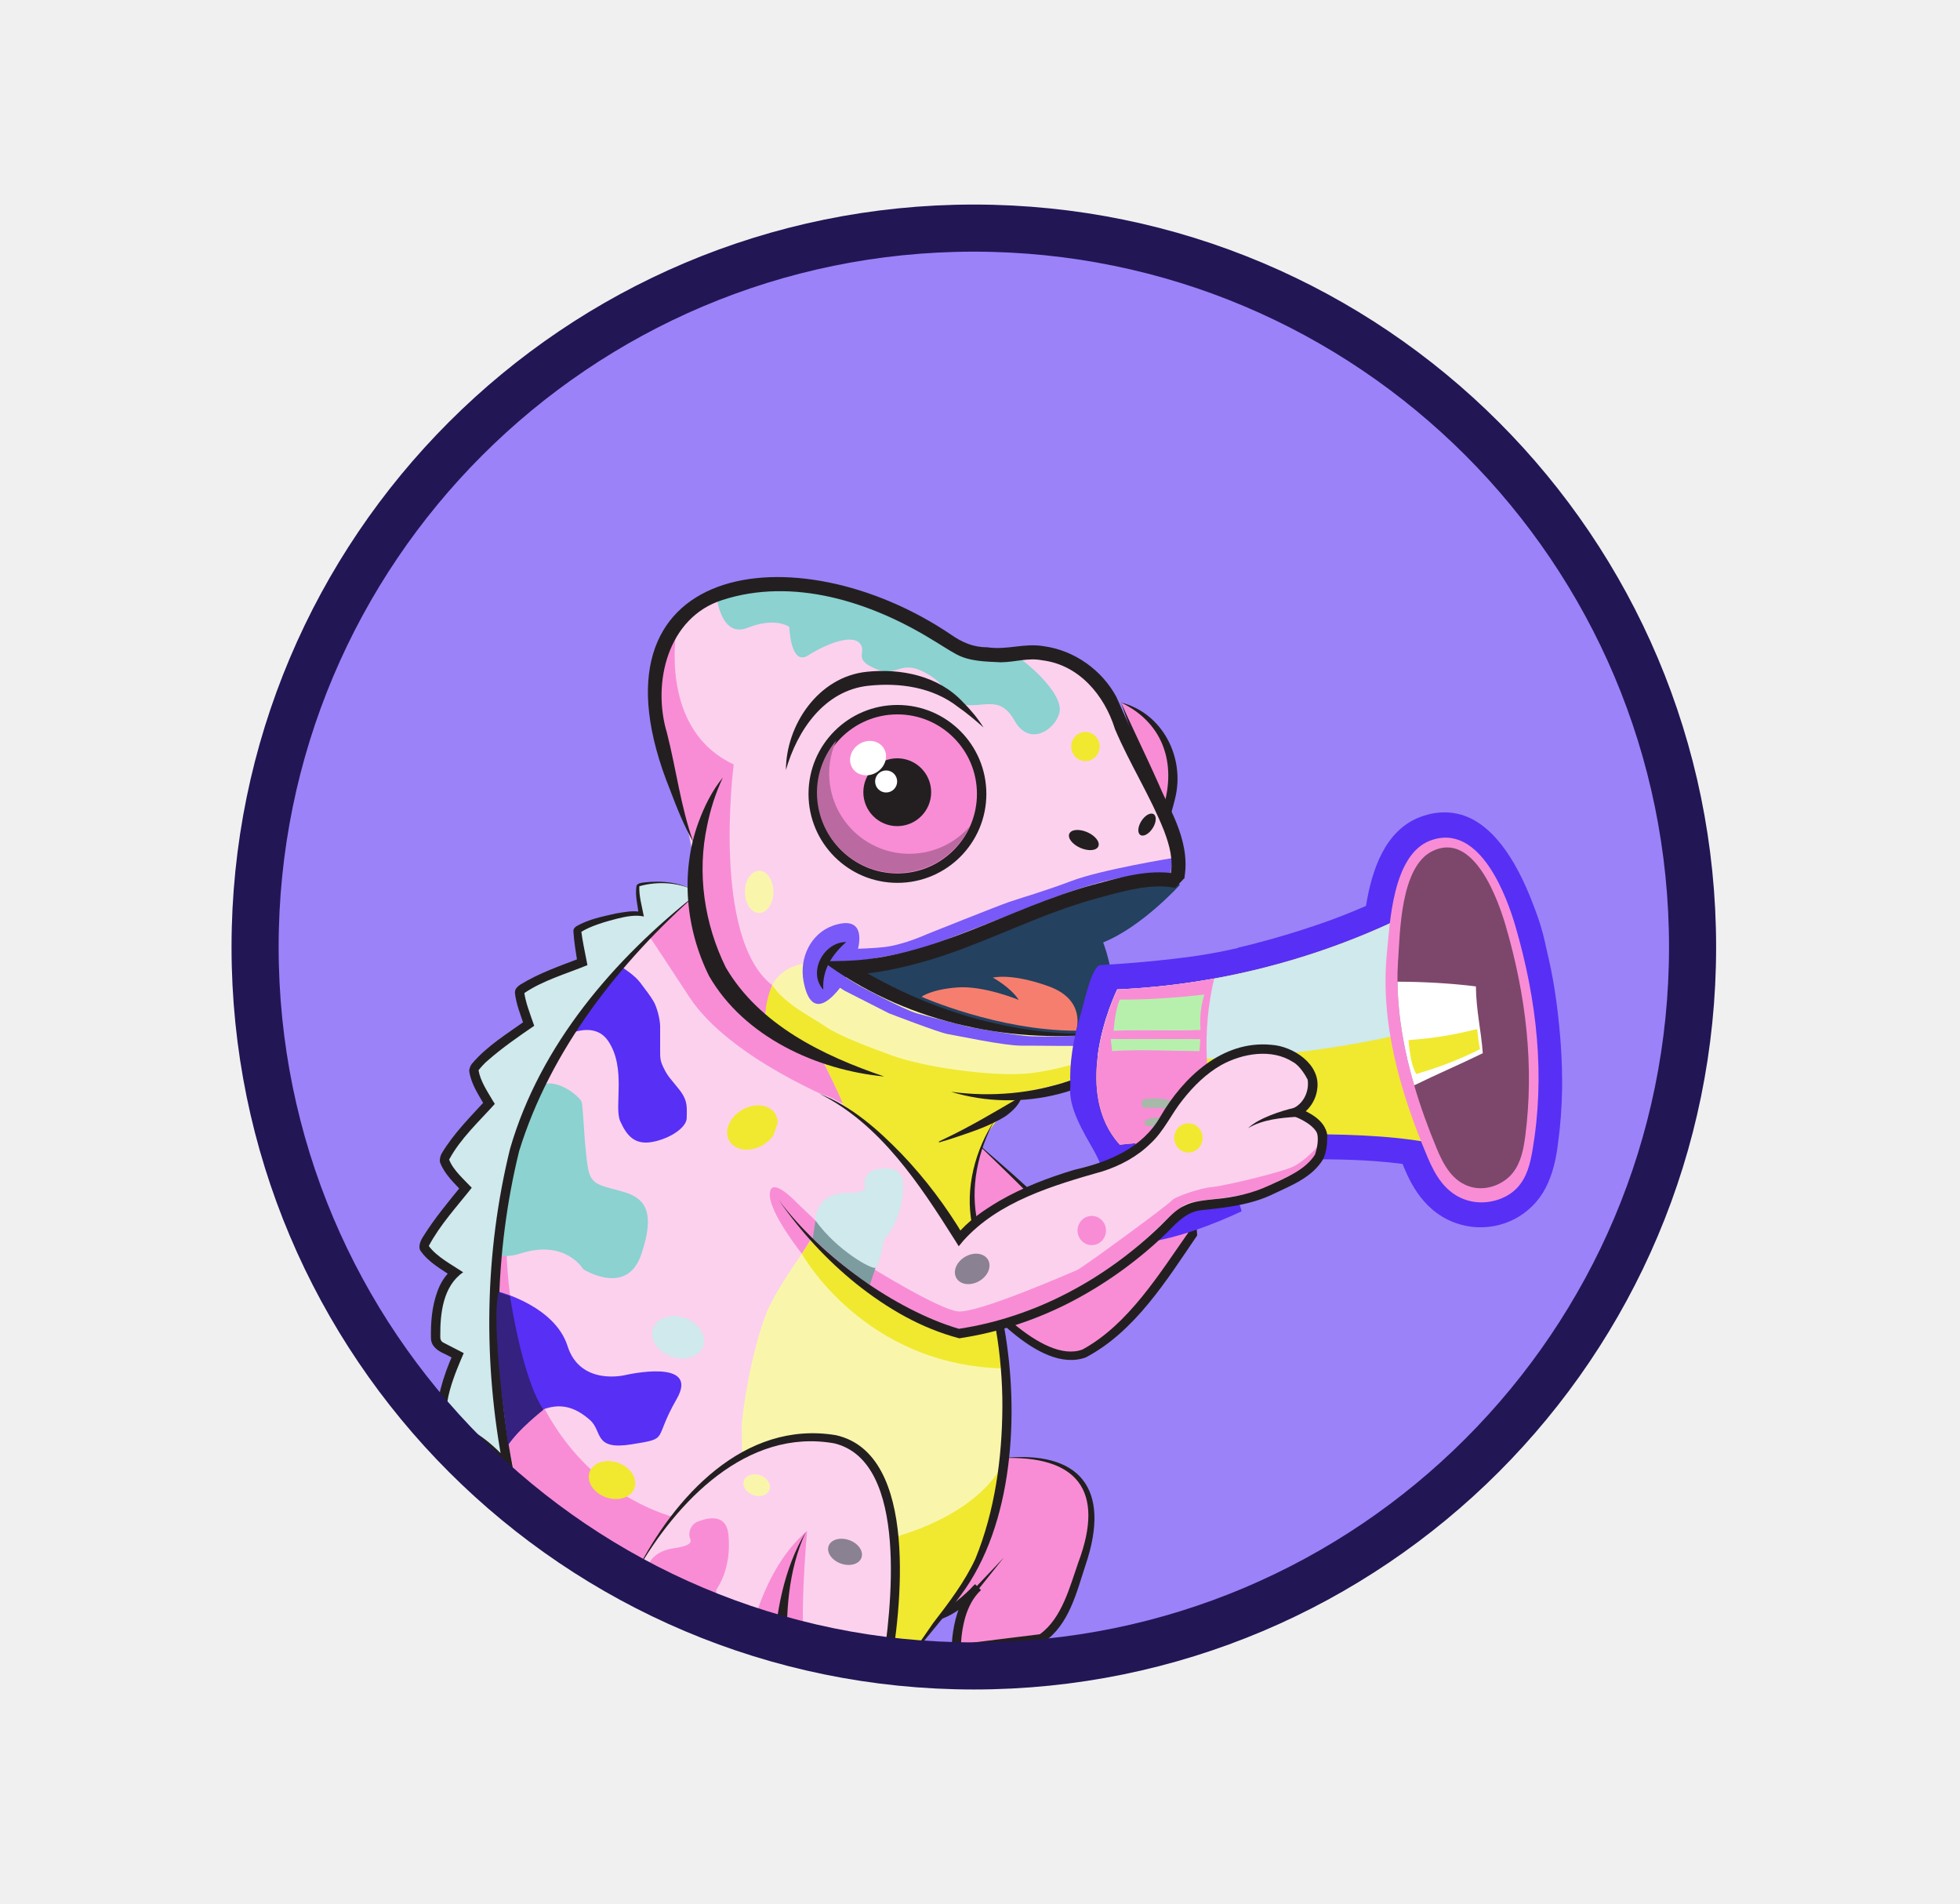
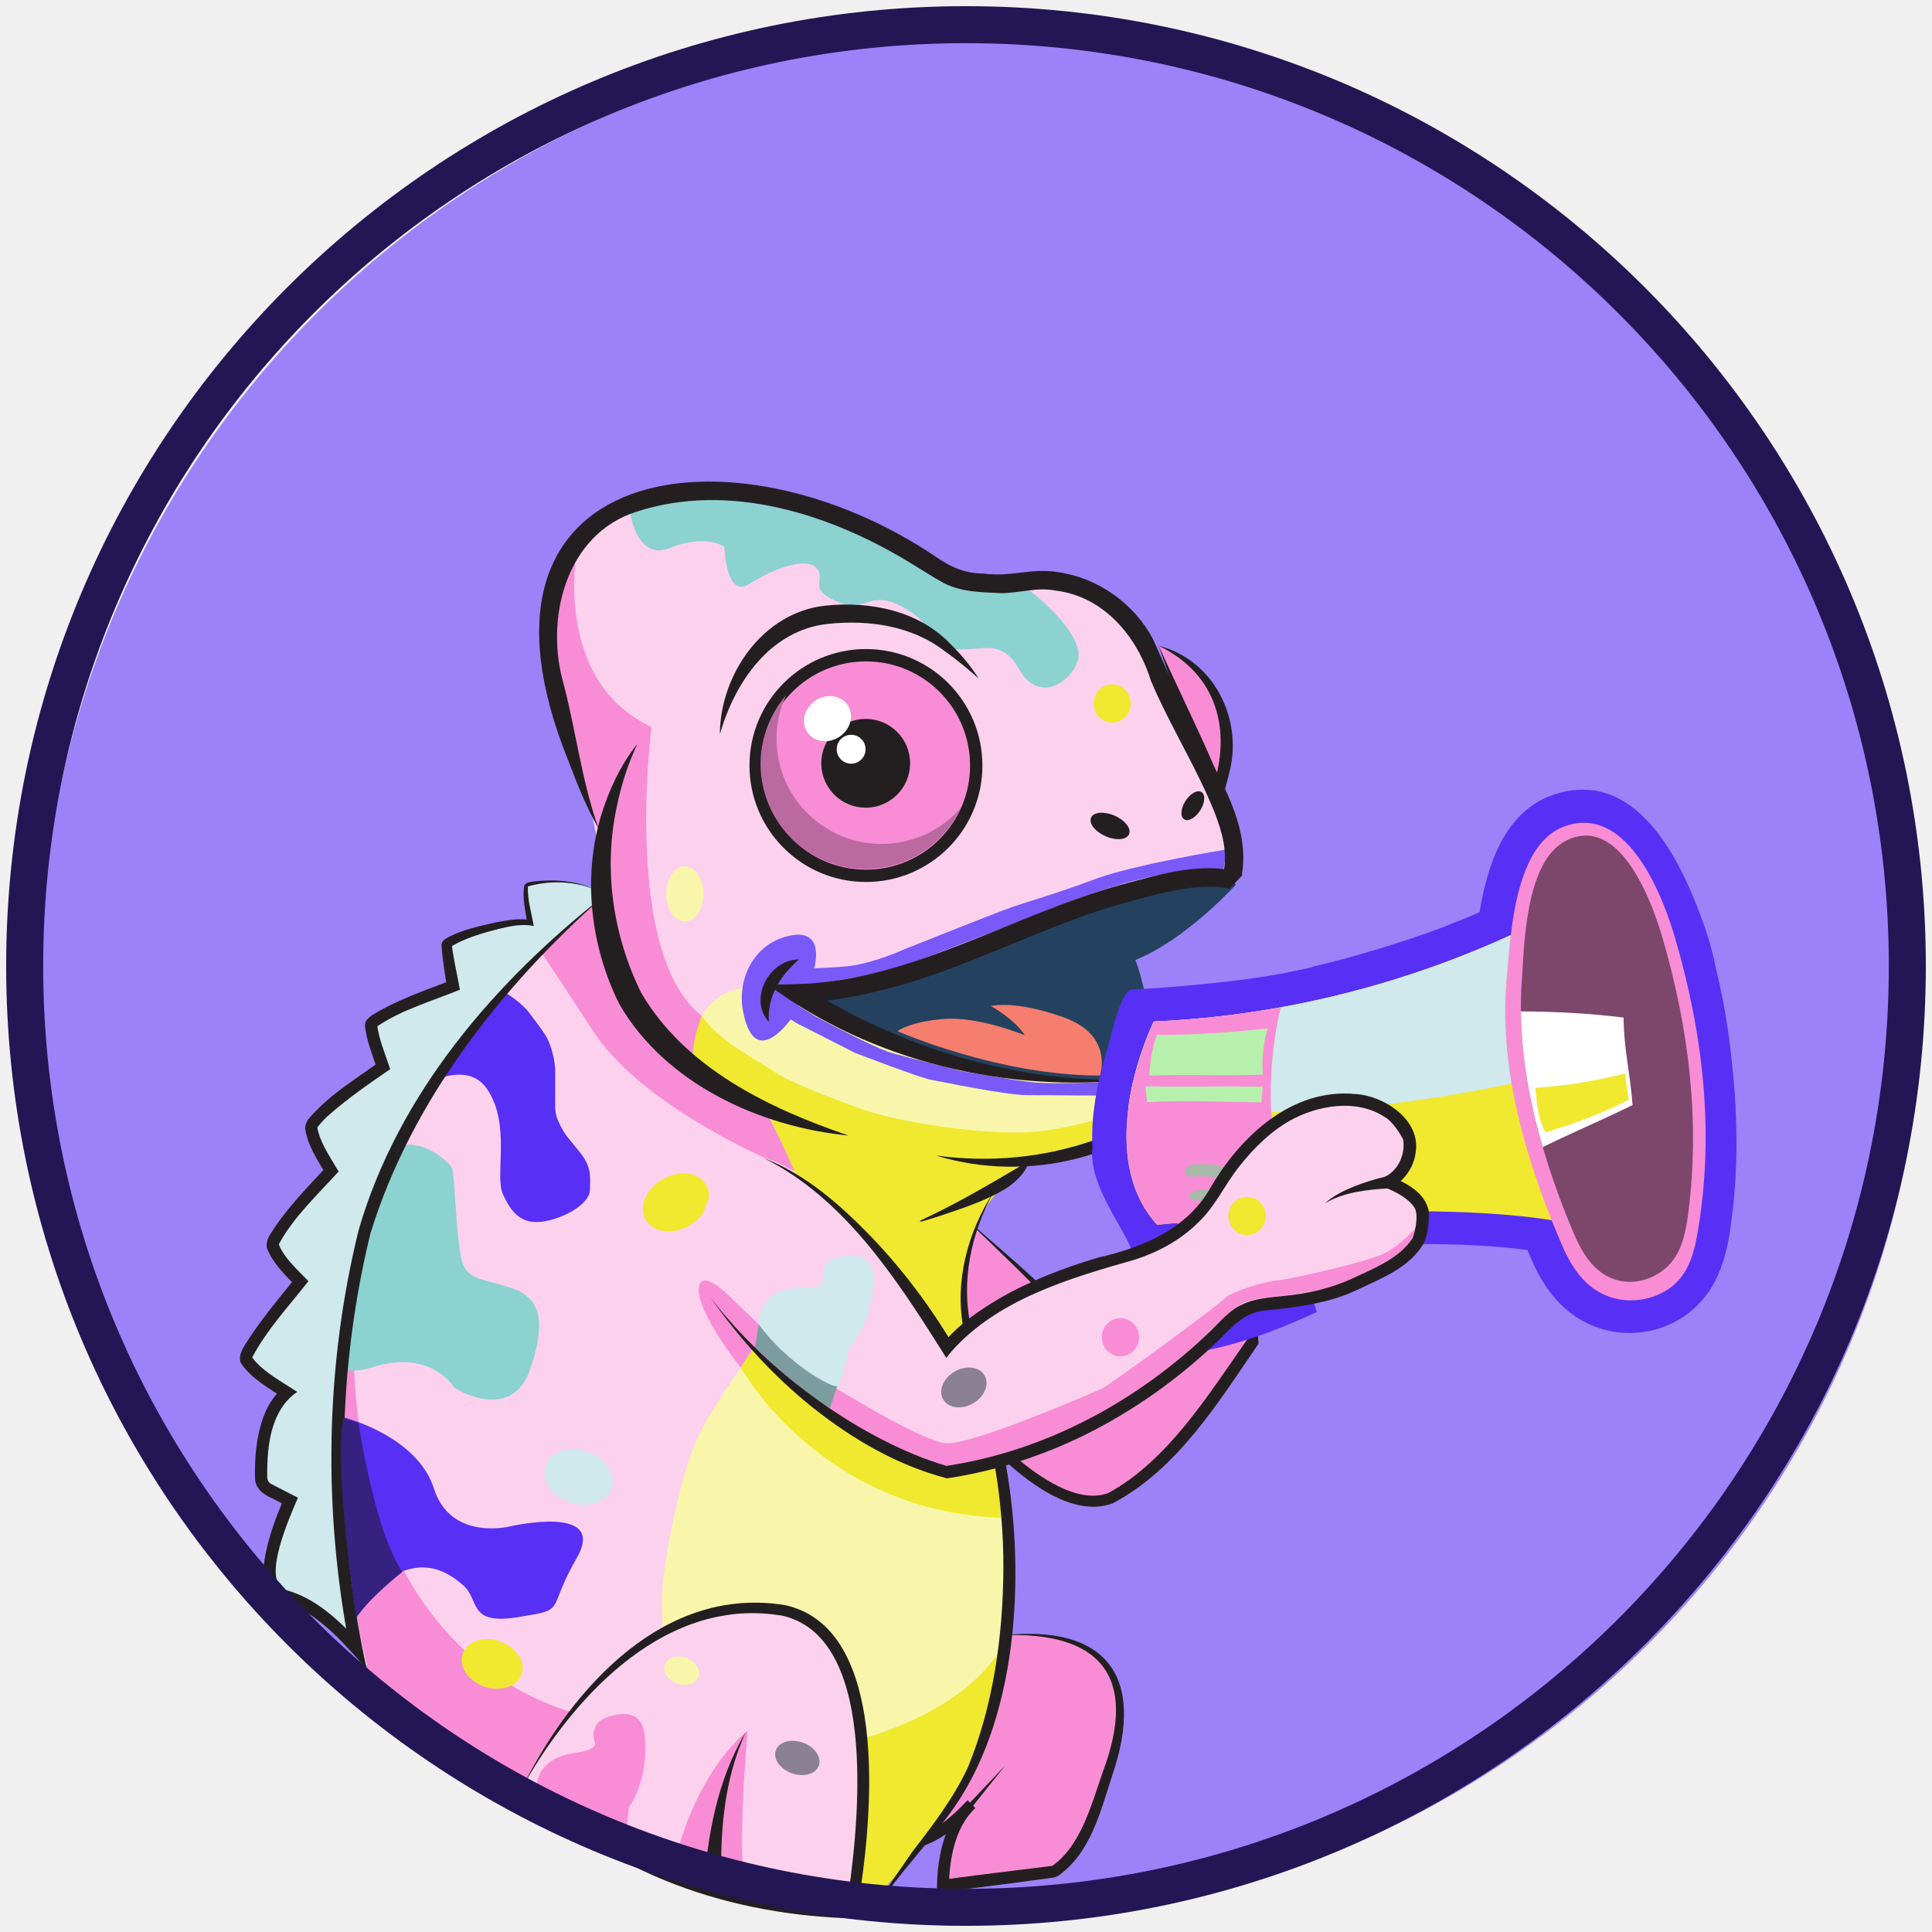
- <svg xmlns="http://www.w3.org/2000/svg" id="Layer_1" version="1.1" viewBox="0 0 208.07 202.07">
+ <svg xmlns="http://www.w3.org/2000/svg" id="Layer_1" version="1.1" viewBox="25.08 22.21 156.6 156.6">
  <defs>
    <style>
      .st0 {
        fill: #a7b9a9;
      }

      .st1 {
        fill: #8a8192;
      }

      .st2 {
        fill: #7c9ca0;
      }

      .st3, .st4 {
        fill: #f88dd5;
      }

      .st5 {
        fill: #8bd2d1;
      }

      .st6 {
        fill: #cfe9ed;
      }

      .st7 {
        fill: #b7f0ad;
      }

      .st8 {
        fill: none;
        stroke: #231655;
-         stroke-width: 5px;
+         stroke-width: 3px;
      }

      .st8, .st4, .st9 {
        stroke-miterlimit: 10;
      }

      .st10 {
        fill: #7c476b;
      }

      .st11 {
        fill: #fff;
      }

      .st12 {
        fill: #9b82f9;
      }

      .st13 {
        fill: #f9f6ac;
      }

      .st14 {
        fill: #582ff5;
      }

      .st15, .st9 {
        fill: #231f20;
      }

      .st16 {
        fill: #24415f;
      }

      .st4, .st9 {
        stroke: #231f20;
      }

      .st17 {
        fill: #342180;
      }

      .st18 {
        fill: #f67e6e;
      }

      .st19 {
        fill: #f0e92f;
      }

      .st20 {
        fill: #ba6aa0;
      }

      .st21 {
        fill: #fcd1ee;
      }

      .st22 {
        fill: #7959f7;
      }
    </style>
  </defs>
  <circle class="st12" cx="104.69" cy="101.56" r="76.3" />
  <path class="st21" d="M115.81,113.61s-3.91,3.23-16.51,1.87-18.38-5.45-18.38-5.45c0,0-6.81-6.62-6.81-16,0-.51-1.36-8.85-3.4-13.79-.9-2.17-1.01-5.31-.85-8.13.28-4.87,3.72-8.98,8.48-10.03,4.48-.99,10.62-.86,17.55,3.35,0,0,7.49,5.79,12.94,4.09s9.36,4.26,9.36,4.26c0,0,4.6,11.91,5.28,12.77s2.72,5.28,1.36,6.98-9.02,4.6-9.02,4.6c0,0,4.77,6.3,0,15.49Z" />
  <path class="st21" d="M73.55,94.56s-10.72,6.97-17.36,21.78c-6.64,14.81-4.09,37.62-4.09,37.62,0,0,13.45,19.91,43.57,21.11,0,0,12.43-11.23,9.53-30.64s-3.06-14.13-3.06-14.13c0,0-.87-9.76,2.21-11.91,3.08-2.15,10.89-4.26,10.89-4.26l-41.7-19.57Z" />
  <g>
    <path class="st3" d="M106.24,154.77s11.74-1.53,9.32,8.55-5.11,10.6-5.11,10.6l-8.94,1.15s-.13-4.43,2.3-6.62c0,0-2.3,2.53-4.21,3.04,0,0,6.26-11.74,6.64-16.72Z" />
    <path class="st15" d="M106.24,154.77c8.46-.94,11.73,3.26,9.01,11.3-.97,2.94-1.74,6.35-4.46,8.23-.15.09-.49.12-.68.15-1.02.15-2.94.39-3.98.53-.31.03-4.91.63-5.1.65-.01-.81.02-1.63.14-2.41.28-1.87.89-3.74,2.34-5.09,0,0,.63.63.63.63-1.3,1.3-2.61,2.57-4.44,3.14,0,0-.92.25-.92.25,2.88-5.57,6.17-11.17,7.45-17.37h0ZM106.24,154.77c-.75,6.01-3.73,11.5-6.28,16.91,0,0-.46-.58-.46-.58.74-.23,1.46-.7,2.12-1.22.66-.52,1.3-1.12,1.87-1.73l.63.63c-.8.75-1.33,1.78-1.65,2.87-.31,1.09-.47,2.28-.46,3.4,0,0-.55-.47-.55-.47,2.37-.33,6.17-.79,8.51-1.08.16-.03.46-.04.44-.07,2.32-1.69,3.14-4.97,4.06-7.6,2.89-7.68-.15-11.42-8.22-11.07h0Z" />
  </g>
  <g>
    <path class="st3" d="M103.12,120.77s10.85,9.7,11.23,11.74c0,0,2.55-3.59,7.4-6.58,4.85-2.99,4.85,5.05,4.85,5.05,0,0-6.89,10.98-11.74,12.77s-13.53-9.19-13.53-9.19l1.79-13.79Z" />
    <path class="st15" d="M103.12,120.77c3.93,3.51,8.19,6.84,11.32,11.12.08.18.16.38.23.57l-.58-.13c.97-1.32,2.07-2.48,3.26-3.57,5.04-4.64,9.27-6.47,9.74,2.36-3.24,4.75-6.6,10.2-11.83,12.95-5.01,1.8-11.25-5.91-14.15-9.33,0,0-.08-.1-.08-.1l.02-.12c.65-4.69,1.45-9.29,2.08-13.75h0ZM103.12,120.77c-.62,4.38-.89,10.3-1.56,13.61,2.62,2.95,9.09,10.42,13.35,8.85,4.87-2.65,8.16-8.04,11.3-12.5,0,0-.07.25-.07.25-.04-1.49-.25-3.13-.98-4.34-.84-1.44-2.36-.91-3.53-.11-2.77,1.77-5.36,3.97-7.34,6.6-.2-.41-.39-.97-.66-1.34-3.06-4.05-6.9-7.46-10.51-11.02h0Z" />
  </g>
  <g>
    <path class="st13" d="M116.26,109.69s-11.74,1.18-28.85-7.5c0,0-6.3-.92-6.08,5.67.04,1.13.62,2.19,1.57,2.82,3.8,2.48,15.41,8.46,33.36,3.51v-4.5Z" />
    <path class="st13" d="M87.43,111.96s4.84,11.07,2.8,14.04-7.43,9.72-8.9,13.44c-1.6,4.07-2.59,10.71-2.59,11.99s.09,14.55,2.09,21.19c0,0,11.7,2.81,16.04,2.04,0,0,9.19-8.56,9.96-22.15s-3.57-22.78-3.57-22.78c0,0-2.04-13.87,10.72-15.49,0,0-20.4-1.91-26.54-2.28Z" />
  </g>
  <path class="st16" d="M125.24,93.93s-4.01,4.44-8.13,6.09c0,0,2.47,6.28-.06,9.93,0,0-15.82.54-27.37-6.97,0,0,9.68-.3,13.51-3.19,3.83-2.89,21.39-7.92,22.05-5.86Z" />
  <circle class="st4" cx="95.27" cy="84.26" r="8.94" />
  <path class="st20" d="M102.95,87.7c-1.13,2.48-3.44,4.35-6.33,4.83-4.63.77-9.01-2.37-9.78-7.01-.43-2.59.37-5.11,1.96-6.96-.69,1.49-.95,3.2-.66,4.93.77,4.64,5.15,7.78,9.79,7.01,2.02-.33,3.77-1.37,5.02-2.8Z" />
  <g>
    <path class="st3" d="M119.01,74.56s7.88,2.57,4.8,11.8l-4.8-11.8Z" />
    <path class="st15" d="M119.01,74.56c4.42,1.13,6.81,5.85,5.74,10.17-.23.97-.6,2.18-.87,3.15-1.68-4.01-3.44-9.2-4.88-13.33h0ZM119.01,74.56c1.8,4.03,3.65,7.64,5.25,11.61,0,0-.93.03-.93.03,1.65-4.75.41-9.37-4.33-11.64h0Z" />
  </g>
  <circle class="st9" cx="95.25" cy="84.08" r="3.1" />
  <circle class="st11" cx="94.07" cy="82.94" r="1.17" />
  <ellipse class="st11" cx="92.15" cy="80.46" rx="1.97" ry="1.76" transform="translate(-29.08 64.08) rotate(-33.43)" />
  <polygon class="st15" points="102.45 169.65 106.57 165.3 102.83 169.98 102.45 169.65 102.45 169.65" />
  <ellipse class="st15" cx="115.05" cy="89.15" rx=".91" ry="1.68" transform="translate(-12.66 158.96) rotate(-66.43)" />
  <ellipse class="st15" cx="121.77" cy="87.53" rx="1.31" ry=".71" transform="translate(-17.54 143.04) rotate(-57.44)" />
  <path class="st3" d="M71.8,66.95c-.25,1.73-1.21,10.8,6.09,14.18,0,0-2.39,18.41,4.08,23.43,0,0-.94,2.68-.77,4.55,0,0-5.87-4.41-6.72-13l-.93-6.85s-3.58-9.15-3.75-13.49c-.15-3.73,1.47-7.78,1.93-8.84.02-.04.08-.02.07.02Z" />
  <path class="st19" d="M81.97,104.57s-.88,2.06-.64,3.29c0,0,4.94,4.27,11.99,6.1,0,0,5.94,2.04,10,2.14s5.65-.27,5.65-.27c0,0,3.69-.55,7.29-2.23v-1.36s-4.2,1.49-7.51,1.72c-3.32.23-7.73-.49-7.73-.49,0,0-3.72-.49-6.48-1.5s-5.53-2.07-6.89-3.01-4.35-2.39-5.66-4.39Z" />
  <path class="st22" d="M124.25,92.69l.28-1.63s-7.57,1.22-10.81,2.45c-2.97,1.12-5.29,1.77-6.57,2.21s-8.8,3.45-8.8,3.45c0,0-2.38,1.09-4.42,1.34s-7.21.28-7.21.28c0,0-1.81.44-.97,1.45s3.93,2.92,3.93,2.92l4.7,2.39s5.3,2.04,6.19,2.19,6.03,1.25,7.87,1.24,6.03.07,6.61,0l1.96-.11.05-1.08s-6.17.38-8.31.14-5.87-.93-5.87-.93c0,0-4.06-1.03-5.51-1.44s-6.14-2.94-6.14-2.94c0,0-3.68-2.22-4.01-2.63,0,0,3.61.12,5.31-.23s3.94-.53,7.79-2,9.15-3.55,9.15-3.55c0,0,6.53-2.83,11.18-3.32,3.8-.4,3.61-.19,3.61-.19Z" />
  <path class="st22" d="M91.03,100.89s1.14-3.58-2.05-2.81c-.2.05-.39.1-.57.17-2.35.84-3.57,3.42-3.11,5.88.34,1.85,1.23,3.79,3.58,1.08.34-.39.62-.84.83-1.32l1.32-3Z" />
  <path class="st15" d="M89.83,99.98c-1.5,1.33-2.57,2.97-2.43,5.06-1.68-1.85.03-5.06,2.43-5.06h0Z" />
  <path class="st18" d="M108.14,106.12s-3.72-1.54-6.53-1.32-3.78.99-3.78.99c0,0,8.1,3.6,16.41,3.6,0,0,1.14-3.24-2.89-4.7-4.03-1.46-5.95-.93-5.95-.93,0,0,1.86,1,2.74,2.35Z" />
  <path class="st19" d="M87.51,112.86s1.82,3.88,1.9,4.24,3.68,4.78-3.31,14.53c0,0-.55.69-.97,1.44,0,0,6.59,11.95,21.63,12.17,0,0-.3-3.08-.51-4.48s-3.07-11.66-3.07-11.66c0,0-.47-6.34,2.39-9.84,2.82-3.46,4.3-3.74,4.18-3.81l-22.23-2.6Z" />
  <path class="st15" d="M99.6,121.26c.01-.06.09-.12.16-.15.08-.04.34-.16.43-.21,2.84-1.34,5.5-2.94,8.2-4.52,0,0,.08.06.08.06-.31.87-1.01,1.5-1.7,2.01-1.8,1.14-3.9,1.77-5.91,2.45-.31.09-.83.25-1.14.34-.02-.09-.08-.04-.14.01h0Z" />
  <path class="st15" d="M101.01,115.88c8.51,1.15,17.48-1.59,22.98-8.37-.61.89-1.17,1.85-1.9,2.66-5,5.97-13.76,7.95-21.08,5.72h0Z" />
  <path class="st19" d="M106.5,155.24s-1.83,5-11.31,7.84c0,0,.02,2.7-.03,4.07s-.3,3.14-.3,3.14l-.61,5.15,2.47-.1s5.86-6.51,7.47-10.43,2.31-9.68,2.31-9.68Z" />
  <path class="st15" d="M105.62,118.82c-1.82,3.32-2.68,7.27-1.83,10.99.8,3.75,1.79,7.47,2.83,11.16,1.59,8.97,1,20.83-4.63,28.34-1.41,1.94-3.5,4.24-4.93,6.2,0,0-.03.04-.03.04,0,0-.05,0-.05,0l-2.72-.1,2.72-.1s-.08.04-.08.04c.01-.01,2.13-3.09,2.14-3.1,1.68-2.17,3.38-4.41,4.51-6.86,2.06-5.05,2.83-10.65,2.86-16.09.02-2.68-.24-5.67-.67-8.15-1.04-3.71-1.91-7.46-2.56-11.26-.75-3.83.34-7.89,2.44-11.1h0Z" />
  <path class="st3" d="M53.76,128.43s-2.64,15.06,1.19,29.19c0,0,8.09,7.4,14.04,10.3l4.43-6.47s-20.68-2.47-19.66-33.02Z" />
  <g>
    <path class="st21" d="M67.53,166.86s8.73,10.13,26.54,10.38c0,0,4-20.38-4.24-24.18,0,0-12.24-4.68-22.3,13.8Z" />
    <path class="st15" d="M67.53,166.86c4.79,4.66,11.1,7.52,17.57,8.97,1.72.34,3.63.61,5.37.78,1.2.11,2.41.12,3.61.19l-.44.36c.98-6.2,2.9-22.02-5.06-23.97-9.31-1.66-16.79,6.21-21.04,13.68h0ZM67.53,166.86c4.02-7.94,11.43-16.16,21.21-14.54,8.9,1.99,6.94,18.66,5.7,25.39-9.83-.2-20.11-3.48-26.91-10.85h0Z" />
  </g>
  <path class="st3" d="M79.57,174.04s1.24-7.36,6.11-11.57c0,0-1.04,11.46.03,13.4,0,0-3.54-.67-6.15-1.83Z" />
  <path class="st15" d="M82.09,175.74c.29-4.53,1.08-9.21,3.44-13.13-1.88,4.08-2.14,8.69-1.94,13.1,0,0-1.5.03-1.5.03h0Z" />
  <path class="st3" d="M73.36,94.11s-1.96,12.31,14,18.53c0,0,1.51,3.02,2.11,4.47,0,0-11.93-4.62-16.31-11.32s-4.48-6.77-4.48-6.77l4.68-4.9Z" />
  <path class="st14" d="M58.09,110.99s4.51-3.4,6.47-.51.6,6.98,1.28,8.51,1.53,2.55,3.4,2.21,3.66-1.53,3.66-2.55.17-1.79-.77-2.98-1.19-1.36-1.62-2.21-.43-1.11-.43-1.96v-2.55c0-.77-.34-2.04-.68-2.64s-.94-1.36-1.45-2.04-1.53-1.36-1.79-1.53-.67-.6-.67-.6l-7.41,8.85Z" />
  <path class="st5" d="M50.34,129.27s.17,5.29,4.94,3.76,6.64,1.68,6.64,1.68c0,0,4.6,2.92,6.13-1.51s.51-5.97-1.7-6.65-3.23-.65-3.74-1.86-.68-7.05-.85-7.7-3.74-3.69-5.62-.72-4.6,8.72-5.79,12.99Z" />
  <path class="st14" d="M52.93,137.09s5.96,1.49,7.32,5.77,6.13,3.08,6.13,3.08c0,0,8-1.87,5.45,2.55s-.68,4.14-4.77,4.8-3.07-1.39-4.43-2.58-2.88-1.89-4.93-1.14c-1.24.45-3.74,3.73-3.74,3.73,0,0-1.36-10.06-1.02-16.2Z" />
  <g>
    <path class="st6" d="M74.11,94.75s-16.85,12.98-20.17,30.11,0,30.91,0,30.91c0,0-3.06-3.64-5.85-4.21s.49-7.73.49-7.73l-1.74-.9c-.36-.18-.58-.55-.6-.95-.04-1.53.07-5.29,2.08-6.9,0,0-3.26-1.98-3.32-2.81s4.4-6.19,4.4-6.19c0,0-2.04-1.98-2.23-2.94s4.72-6.06,4.72-6.06c0,0-1.6-2.49-1.6-3.51s5.81-4.91,5.81-4.91c0,0-.96-2.62-.96-3.38s6.64-3.17,6.64-3.17c0,0-.51-2.83-.51-3.34s5.3-2.17,6.77-1.79c0,0-.51-2.62-.32-3s4.4-.77,6.38.77Z" />
    <path class="st15" d="M74.11,94.75c-8.36,7.37-15.68,16.68-19,27.42-2.67,10.87-2.83,22.52-.69,33.48,0,0,.39,1.88.39,1.88-1.63-1.89-3.4-3.93-5.65-5.06-.41-.2-.88-.36-1.31-.46-1.92-.62-1.44-3.1-1.08-4.58.34-1.32.8-2.57,1.36-3.81l.22.66-1.17-.6c-.72-.31-1.43-.8-1.43-1.68-.03-1.66.1-3.32.67-4.9.31-.88.82-1.75,1.6-2.39,0,0,.05.82.05.82-1.19-.8-2.54-1.53-3.4-2.74-.35-.45.02-1.2.24-1.53,1.22-1.96,2.69-3.71,4.12-5.47,0,0,.04.68.04.68-.86-.91-1.82-1.79-2.32-3.01-.13-.25-.02-.78.15-1.06,1.27-2.12,3.01-3.84,4.65-5.63,0,0-.06.62-.06.62-.66-1.14-1.46-2.3-1.67-3.66-.05-.23.15-.69.26-.81,1.63-1.93,3.76-3.2,5.76-4.64,0,0-.19.59-.19.59-.38-1.16-.86-2.28-.99-3.53,0-.03.02-.19.05-.28.13-.29.34-.42.54-.57,2.01-1.23,4.21-1.98,6.38-2.81,0,0-.32.56-.32.56-.17-1.14-.37-2.25-.44-3.41-.02-.03.05-.29.09-.3.09-.13.16-.17.22-.22,1.3-.75,2.76-1.03,4.2-1.36.88-.14,1.74-.34,2.73-.16l-.3.28c-.12-1.04-.42-2.05-.23-3.11.28-.29.46-.22.67-.29,1.98-.24,4.2-.07,5.86,1.13h0ZM74.11,94.75c-1.78-1.13-4.28-1.26-6.24-.69-.05,1.05.29,2.17.48,3.21-.91-.2-1.88,0-2.84.23-1.28.33-2.81.77-3.85,1.43,0,.02.06-.18.04-.15.13,1.08.38,2.17.58,3.24,0,0,.08.41.08.41-2.25.93-4.73,1.62-6.73,2.99-.03.02-.01.02,0-.01.03-.03.02-.14.02-.11.14,1.07.57,2.15.93,3.2,0,0,.13.37.13.37-1.68,1.15-3.38,2.33-4.89,3.65-.4.32-.79.78-1.02,1.07.2,1.16.92,2.21,1.52,3.24,0,0,.21.33.21.33-1.69,1.88-3.66,3.69-4.85,5.91.41,1.1,1.55,2.09,2.4,2.99-1.57,1.99-3.39,3.96-4.56,6.18.83,1.14,2.43,1.98,3.65,2.79-2.14,1.46-2.45,4.36-2.43,6.78-.02.26.06.56.32.68,0,0,.58.3.58.3.28.15,1.32.68,1.59.82-.64,1.49-2.94,6.59-1.11,7.45,2.53.63,4.49,2.53,6.2,4.4,0,0-.87.44-.87.44-2.19-11.23-2.03-22.88.7-33.99,3.21-11.06,11.05-20.15,19.96-27.15h0Z" />
  </g>
  <path class="st5" d="M76,62.8s.34,5.02,3.36,3.83,4.43-.09,4.43-.09c0,0,.13,4.21,2,3.02s4.55-2.26,5.45-1.32-.81,1.66,1.66,2.72,2.6-1.15,5.53.55c2.94,1.7,1.11,2.72,3.53,3.23s4.13-1.11,5.74,1.74,4.35.93,4.77-.85c.5-2.13-4.03-5.86-4.92-6.16s-3.21-.07-3.21-.07l-4.42-1.13-7.49-4.43s-11.96-3.4-16.43-1.06Z" />
  <path class="st15" d="M117.05,109.69c-10.33,1.16-21.3-1.41-29.71-7.66,0,0,2.33-.05,2.33-.05,9.32-.27,17.46-5.62,26.29-8.06,2.87-.76,5.92-1.72,8.94-1.18.3.08.55.15.84.37,0,0-1.03,1.09-1.03,1.09-.3-.24-.53-.9-.46-1.26.34-1.69-.09-3.21-.69-4.8-1.45-3.66-3.65-7.1-5.2-10.77-1.11-3.58-3.82-6.82-7.72-7.29-1.5-.3-2.88.2-4.4.21-1.55-.08-3.25-.07-4.7-.84-.8-.43-1.84-1.12-2.62-1.58-6.52-4-14.73-6.62-22.23-4.19-5.79,1.83-7.49,8.78-5.89,14.1.99,3.86,1.46,7.84,2.81,11.62-.99-1.75-1.75-3.63-2.46-5.52-9.91-24.47,13.44-27.62,29.83-16.51,1.16.81,2.35,1.33,3.83,1.33,2.2.31,3.88-.48,6.04-.11,3.22.45,6.12,2.52,7.66,5.37,1.25,2.74,2.37,5.5,3.83,8.16,1.64,3.33,4.05,7,3.41,10.93.01.16-.04-.02.03.1,0,0-1.03,1.09-1.03,1.09-2.5-.55-5.73.4-8.37,1.12-5.96,1.62-11.49,4.61-17.38,6.43-3,.89-6.08,1.62-9.3,1.69l.42-1.36c7.97,5.04,17.42,7.96,26.94,7.58h0Z" />
  <path class="st15" d="M83.43,81.77c0-4.84,3.46-9.94,8.57-10.47,3.64-.38,7.59.42,10.17,3.16.85.84,1.61,1.75,2.24,2.75-.88-.78-1.77-1.53-2.72-2.19-2.69-2.1-6.22-2.59-9.5-2.24-4.66.5-7.55,4.69-8.77,8.98h0Z" />
  <ellipse class="st1" cx="89.71" cy="164.71" rx="1.32" ry="1.85" transform="translate(-95.51 194.22) rotate(-70.48)" />
  <ellipse class="st6" cx="71.99" cy="141.94" rx="2.17" ry="2.83" transform="translate(-85.85 162.36) rotate(-70.48)" />
  <ellipse class="st13" cx="80.33" cy="157.63" rx="1.11" ry="1.44" transform="translate(-95.08 180.67) rotate(-70.48)" />
  <ellipse class="st19" cx="64.97" cy="157.09" rx="1.94" ry="2.53" transform="translate(-104.8 165.83) rotate(-70.48)" />
  <ellipse class="st19" cx="79.88" cy="119.67" rx="2.83" ry="2.17" transform="translate(-49.14 55.97) rotate(-30)" />
  <ellipse class="st19" cx="115.23" cy="79.23" rx="1.51" ry="1.55" />
  <ellipse class="st13" cx="80.59" cy="94.66" rx="1.51" ry="2.24" />
  <g>
    <path class="st14" d="M131.42,100.58c5.17-1.19,9.88-2.94,9.88-2.94.18-.07.49-.18.88-.33.36-.14.86-.34,1.46-.58.41-.17.87-.36,1.37-.58.61-3.75,1.98-8.01,5.76-9.44,1.13-.43,2.27-.58,3.39-.44,5.27.64,7.99,8.09,8.89,10.5.63,1.69.95,3.12,1.12,3.96.07.3.14.6.21.9.76,3.26,1.06,6.43,1.16,7.46.11,1.1.22,2.53.27,4.21,0,.4.02.8.02,1.2,0,.33,0,.67,0,1.01-.03,2.04-.18,3.97-.43,5.79-.19,1.65-.56,3.31-1.32,4.78-1.51,2.9-4.62,4.51-7.87,4.12-.4-.05-.8-.13-1.18-.24-3.89-1.1-5.38-4.62-6.01-6.12-.05-.11-.09-.21-.13-.32,0,0-.04,0-.08,0-3.68-.47-6.99-.48-10.01-.48-.27,0-.5,0-.55,0-.4,0-1.85,0-3.98.07-1.17.04-2.61.09-4.27.18.18.95.45,1.87.81,2.73.35.83.79,1.69,1,2.54-3.13,1.46-6.76,2.82-10.18,3.32-2.07.3-2.17.39-2.8-1.75-.79-2.69-1.34-5.58-2.71-8.02-1.06-1.89-2.77-4.6-2.49-6.88-.06-1.19.01-2.37.18-3.54.22-1.57.62-3.12,1.08-4.64.21-.7,1.03-4.59,1.95-4.63,3.66-.18,8.75-.69,11.48-1.18,1.21-.21,2.48-.49,2.48-.49s.31-.07.64-.14Z" />
    <path class="st10" d="M122.92,118.59c-.56,3.32-.5,6.9.55,9.94,1.67-.24,3.37-.86,4.99-1.47-1.02-2.45-1.46-5.25-1.23-8.04-1.56,0-2.76-.42-4.31-.43Z" />
    <path class="st19" d="M116.54,112.04c-.41,3.15-.12,6.75,2.33,9.45,0,0,4.65-.5,10.76-.83,9.3-.5,21.98-.59,26.77,2.1l-1.06-14.71-.99-13.71s-9.94,6.71-25.48,9.52c-3.2.58-6.64.99-10.27,1.15,0,0-1.57,3.17-2.07,7.03Z" />
    <path class="st6" d="M116.54,112.04c13.03,1.1,26.26-.27,38.8-3.99l-.99-13.71s-9.94,6.71-25.48,9.52c-3.2.58-6.64.99-10.27,1.15,0,0-1.57,3.17-2.07,7.03Z" />
    <path class="st3" d="M162.69,122.06c-.25,1.45-.59,2.94-1.7,4.08-1.11,1.14-3.19,1.83-5.14,1.28-2.41-.68-3.53-2.78-4.3-4.6-3.02-7.13-5.03-14.46-4.32-21.63.31-3.11.58-10.45,4.59-11.97,5.39-2.04,8.24,6.32,9.03,9,2.35,8.03,3.18,16.01,1.84,23.84Z" />
    <path class="st10" d="M148.42,101.85c-.05.84-.08,1.69-.06,2.54,0,0,0,0,0,0,.06,3.62.72,7.23,1.77,10.8.66,2.27,1.48,4.52,2.4,6.73.69,1.66,1.68,3.57,3.73,4.08,1.66.41,3.4-.36,4.31-1.49.91-1.13,1.16-2.55,1.35-3.93.96-7.44.09-14.89-2.07-22.3-.72-2.47-3.31-10.17-7.81-7.94-3.35,1.66-3.42,8.57-3.61,11.51Z" />
    <path class="st3" d="M118.88,121.49s4.65-.5,10.76-.83c-1.78-5.39-2.05-11.28-.75-16.8-3.2.58-6.64.99-10.27,1.15,0,0-5.18,10.48.26,16.48Z" />
    <path class="st3" d="M120.8,119.32c-.56,3.32-.5,6.9.55,9.94,1.67-.24,3.37-.86,4.99-1.47-1.02-2.45-1.46-5.25-1.23-8.04-1.56,0-2.76-.42-4.31-.43Z" />
    <path class="st7" d="M118.22,109.4c.1-1.15.23-2.24.65-3.31,3.04.02,5.96-.2,8.98-.53-.38,1.21-.51,2.49-.4,3.75-3.14.14-6.1-.05-9.24.09Z" />
    <path class="st7" d="M118.05,111.55c0-.41-.13-.87-.12-1.28,3.18.04,6.32-.02,9.5.02-.03.42-.07.85-.1,1.27-3.09-.02-6.21-.2-9.29-.01Z" />
    <path class="st11" d="M148.36,104.39s0,0,0,0c.06,3.62.72,7.23,1.77,10.8,2.44-1.2,4.84-2.21,7.28-3.41-.17-2.4-.71-4.55-.73-7.09-2.73-.34-5.56-.49-8.32-.5,0,.07,0,.13,0,.2Z" />
    <path class="st19" d="M150.35,114c-.6-1.09-.69-2.39-.83-3.61,2.79-.21,4.57-.51,7.29-1.17.09.7.14,1.43.31,2.12-2.14,1.1-4.47,1.98-6.78,2.65Z" />
    <path class="st0" d="M122.62,118.62c.62-.06,1.29,0,1.85.27.38.19.22.69-.18.69-.67,0-1.35-.05-2.03-.06-.27,0-.78.05-.77-.34.01-.43.83-.53,1.13-.56Z" />
    <path class="st0" d="M121.56,116.64c.89-.11,2.04-.12,2.87.25.34.15.34.77-.1.79-.45.02-.89-.07-1.33-.1-.48-.03-.95-.02-1.43-.01-.53,0-.52-.86-.01-.92Z" />
  </g>
  <path class="st3" d="M68.53,167.83s-.48-3.04,3.07-3.52c1.52-.21,1.83-.57,1.69-.92-.31-.75.07-1.64.83-1.92,1.38-.52,3-.66,3.21,1.41.37,3.69-1.27,5.8-1.27,5.8,0,0-.24,3.18-.59,3.46s-4-1.83-6.94-4.32Z" />
  <path class="st21" d="M81.32,125.18s6.38,12.26,20.55,16.34c0,0,12.89-.89,23.87-13.4,0,0,9.96-.13,13.66-4.6,0,0,3.19-4.72-1.79-5.49,0,0,3.06-2.04,1.15-4.85-.61-.89-1.65-1.39-2.77-1.64-2.83-.64-5.79.25-7.99,2.15s-4.77,4.51-5.3,6.75c0,0-2.2,2.64-6.67,3.69s-12.38,4.37-14.17,7.3c0,0-3.06-6.64-11.49-13.53-8.43-6.89-9.06,7.28-9.06,7.28Z" />
  <path class="st15" d="M137.68,118.53c-1.76.11-3.64.29-5.2,1.21.68-.62,1.54-1.03,2.4-1.38.87-.34,1.75-.61,2.68-.82l.12.99h0Z" />
  <ellipse class="st1" cx="103.21" cy="134.67" rx="1.94" ry="1.49" transform="translate(-53.51 69.65) rotate(-30)" />
  <path class="st3" d="M85.13,133.07s-3.54-4.43-3.41-6.39,2.87.97,2.87.97c0,0,5.6,5.43,7.04,6.34s7.98,4.91,10.02,5.19,12.04-4.12,12.66-4.37,9.83-7.02,10.09-7.4,3.02-1.32,4.23-1.42,7.47-1.56,8.74-2.22,2.45-2.02,2.45-2.02c0,0-.04,1.74-3.09,3.11s-2.11,1.49-5.34,2.04-4.77.47-5.66,1-2.09,1.72-2.09,1.72c0,0-4.06,3.99-6.09,5.19s-4.28,2.71-4.91,2.86-6.66,3.28-10.77,3.43c0,0-4.51-1.47-8.19-3.72s-4.49-3.11-4.49-3.11l-2.51-2.32-.57-.46-1,1.58Z" />
  <ellipse class="st3" cx="115.9" cy="130.6" rx="1.51" ry="1.55" />
  <ellipse class="st19" cx="126.16" cy="120.77" rx="1.51" ry="1.55" />
  <path class="st2" d="M86.57,129.54l-.29,1.89s4.23,3.98,6.07,4.91l.6-1.8-6.38-5Z" />
  <path class="st6" d="M86.57,129.54s-.13-2.93,3.45-2.93c1.54,0,1.89-.32,1.8-.68-.21-.79.29-1.61,1.08-1.79,1.44-.33,3.07-.25,2.99,1.83-.13,3.7-2.04,5.58-2.04,5.58,0,0-.51,2.77-.89,3s-4.09-1.82-6.38-5Z" />
  <path class="st15" d="M87.01,116.09c3.4,1.31,6.21,3.81,8.72,6.4,2.48,2.59,4.75,5.6,6.58,8.69,0,0-.84-.03-.84-.03,1.33-1.61,2.92-2.68,4.6-3.68,2.52-1.46,5.23-2.49,8-3.32,3.6-.81,7.22-2.31,9.11-5.64,2.42-4.17,6.6-8.13,11.79-7.62,2.28.14,5.28,2.06,4.86,4.73-.15,1.19-.91,2.3-1.97,2.85,0,0-.07-.91-.07-.91,1.23.52,2.85,1.31,3.11,2.88-.01.97-.03,1.62-.42,2.56-1.16,1.95-3.34,2.79-5.28,3.71-2.36,1.16-5.09,1.47-7.66,1.73-1.52.16-2.55,1.24-3.57,2.3-3,2.92-6.42,5.41-10.13,7.36-3.75,1.96-7.81,3.31-12,3.94-4.07-1.07-7.66-3.18-10.91-5.76-3.18-2.55-5.94-5.58-8.26-8.91,4.68,6.18,12.36,11.63,19.12,13.66,8.11-1.22,15.63-5.32,21.48-11.01.76-.73,1.49-1.63,2.5-2.07.88-.47,2.2-.57,3.18-.68,2.08-.19,3.97-.6,5.85-1.48,1.71-.81,3.75-1.6,4.78-3.23.24-.59.51-1.97.12-2.51-.46-.68-1.4-1.2-2.27-1.55,0,0-.98-.39-.98-.39,0,0,.91-.52.91-.52,1.09-.56,1.63-1.83,1.46-3-.19-.4-.85-1.5-1.55-1.87-2.26-1.46-5.37-.93-7.63.32-1.58.9-2.92,2.21-4.07,3.67-1.21,1.49-1.99,3.32-3.42,4.64-1.41,1.4-3.24,2.37-5.08,2.96-5.28,1.5-11.09,3.21-14.83,7.4,0,0-.46.56-.46.56l-.37-.59c-3.76-5.96-7.95-12.38-14.44-15.61h0Z" />
  <path class="st17" d="M54.14,137.55s1.28,8.73,3.55,12.07c0,0-2.78,2.2-3.74,3.73,0,0-1.9-12.8-1.02-16.2l1.22.4Z" />
  <path class="st15" d="M93.86,114.25c-7.15-.68-14.88-4.21-18.59-10.67-2.49-5.02-3.05-11.01-1.13-16.28.63-1.72,1.45-3.38,2.6-4.78-.77,1.63-1.31,3.33-1.66,5.05-1.11,5.09-.32,10.46,1.97,15.11,3.55,6.07,10.3,9.36,16.81,11.57h0Z" />
  <circle class="st8" cx="103.38" cy="100.51" r="76.3" />
</svg>
